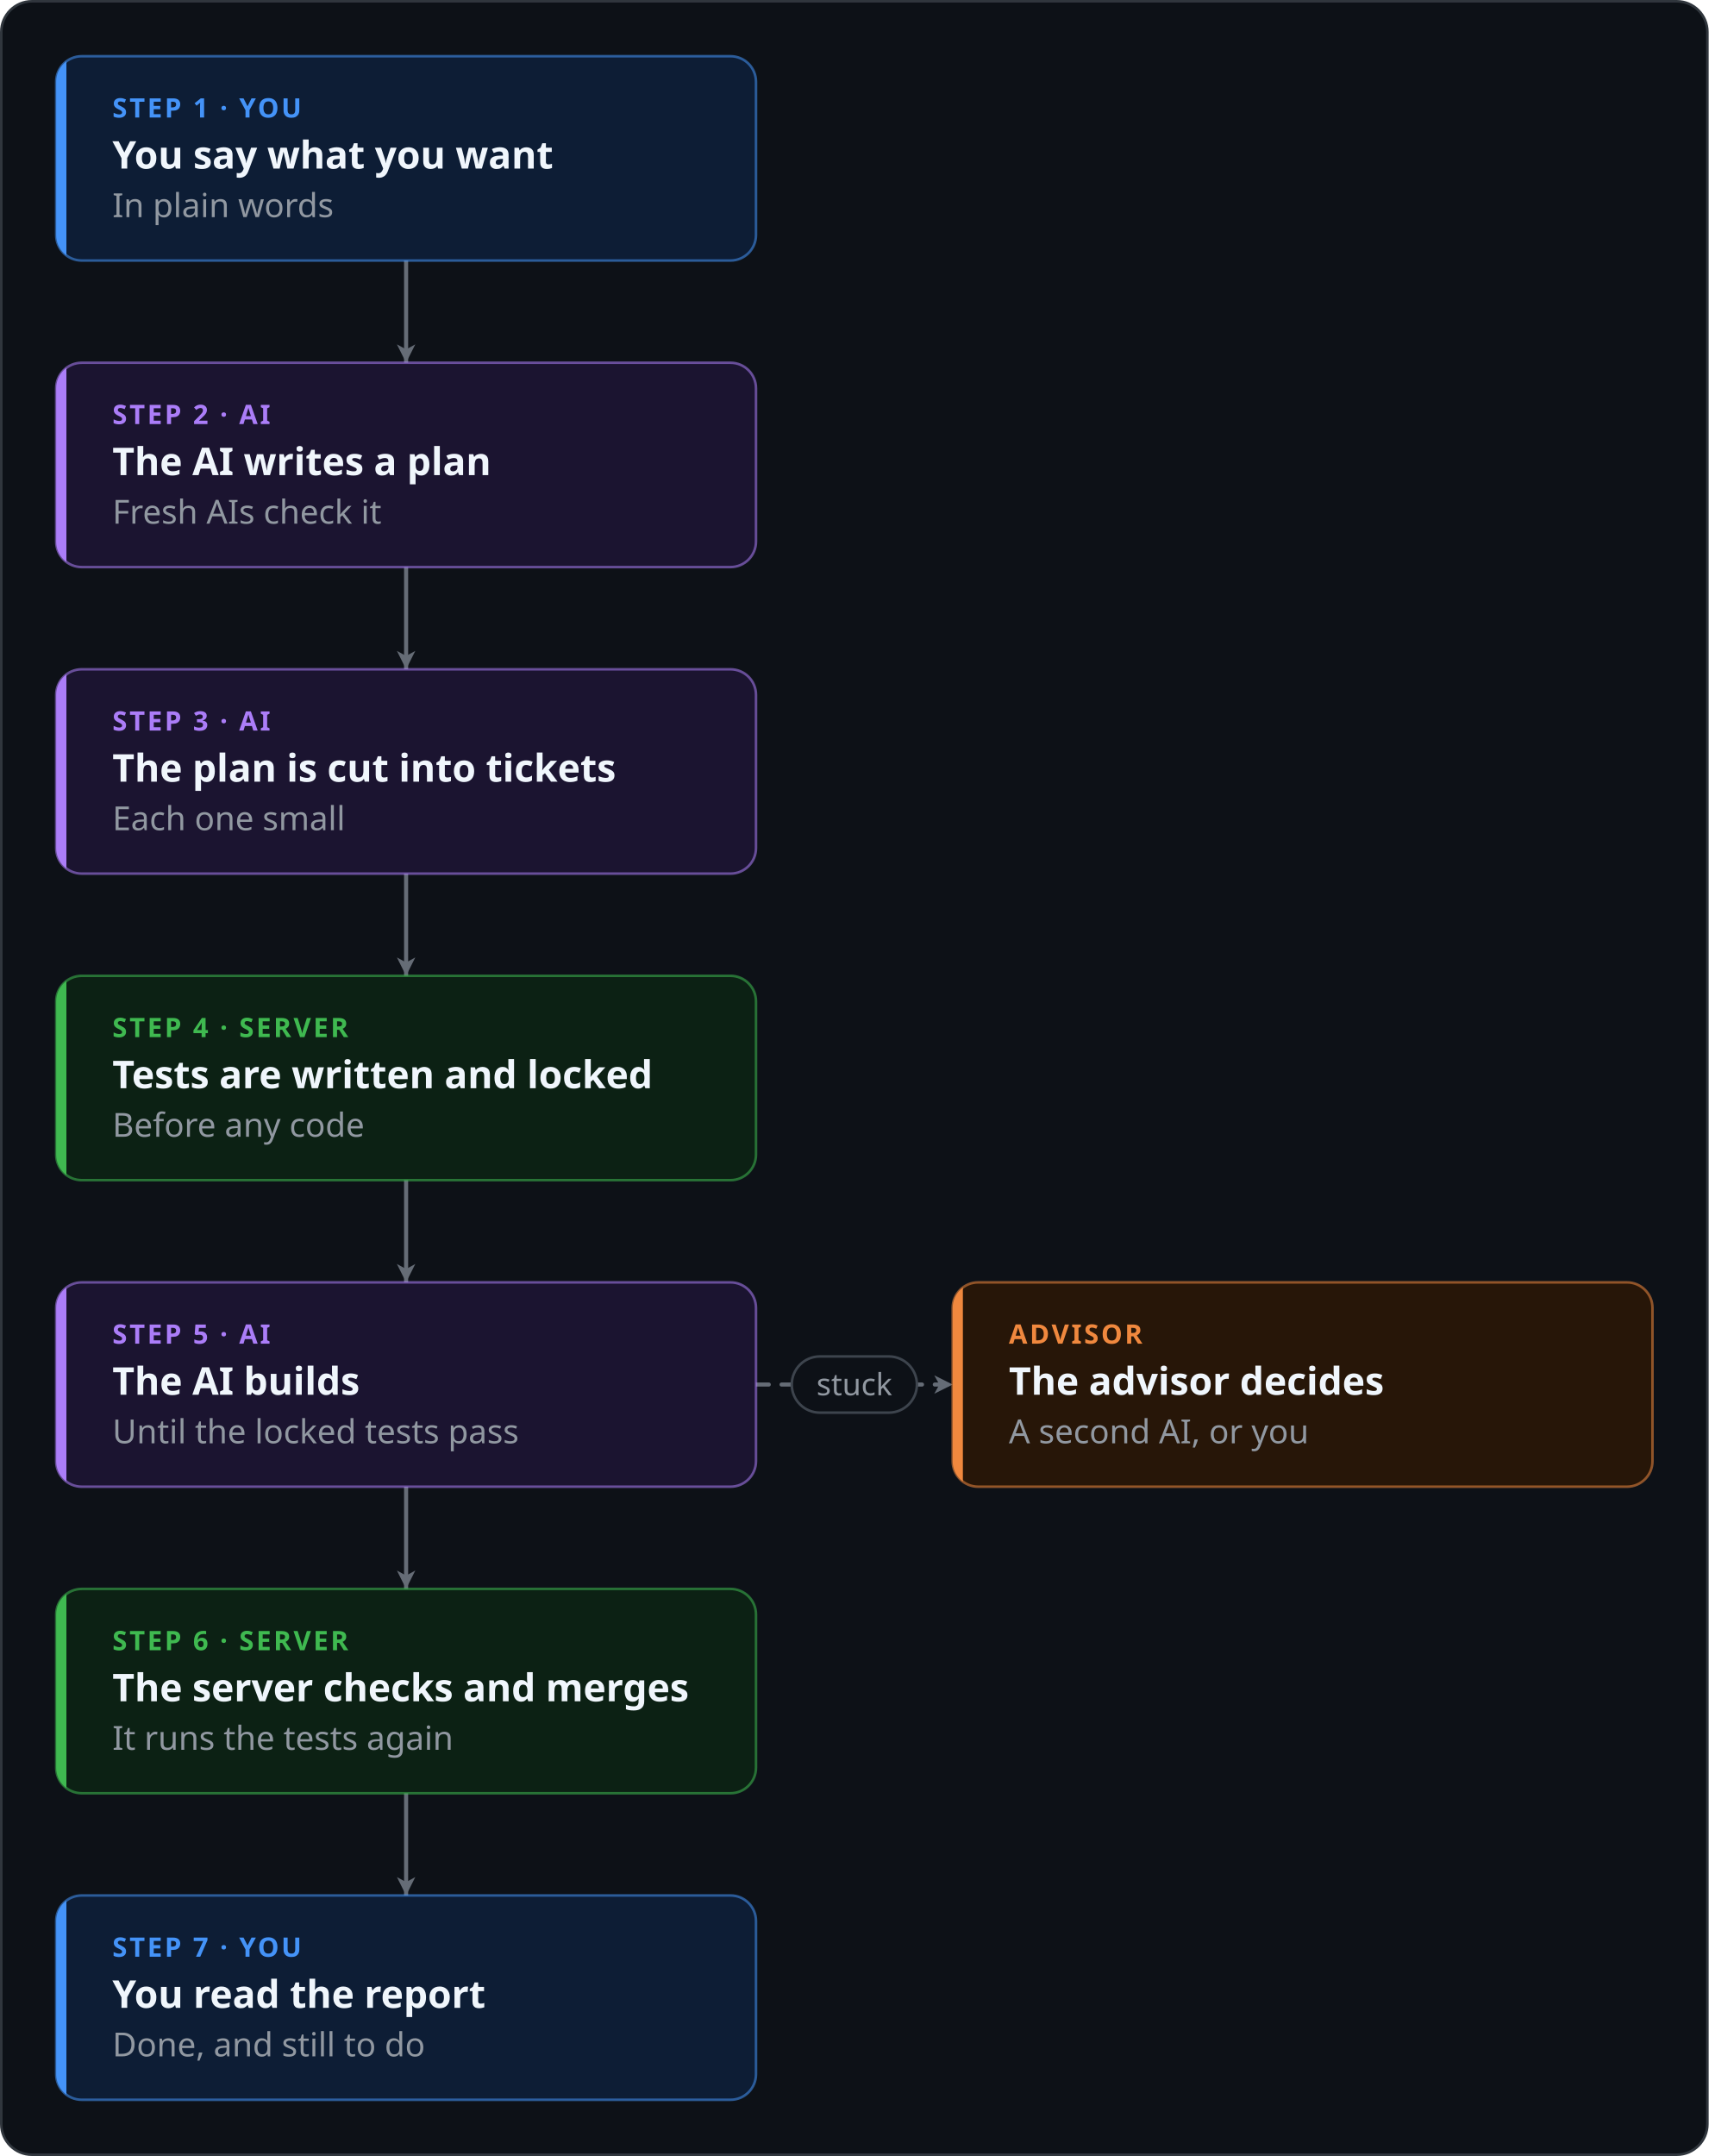
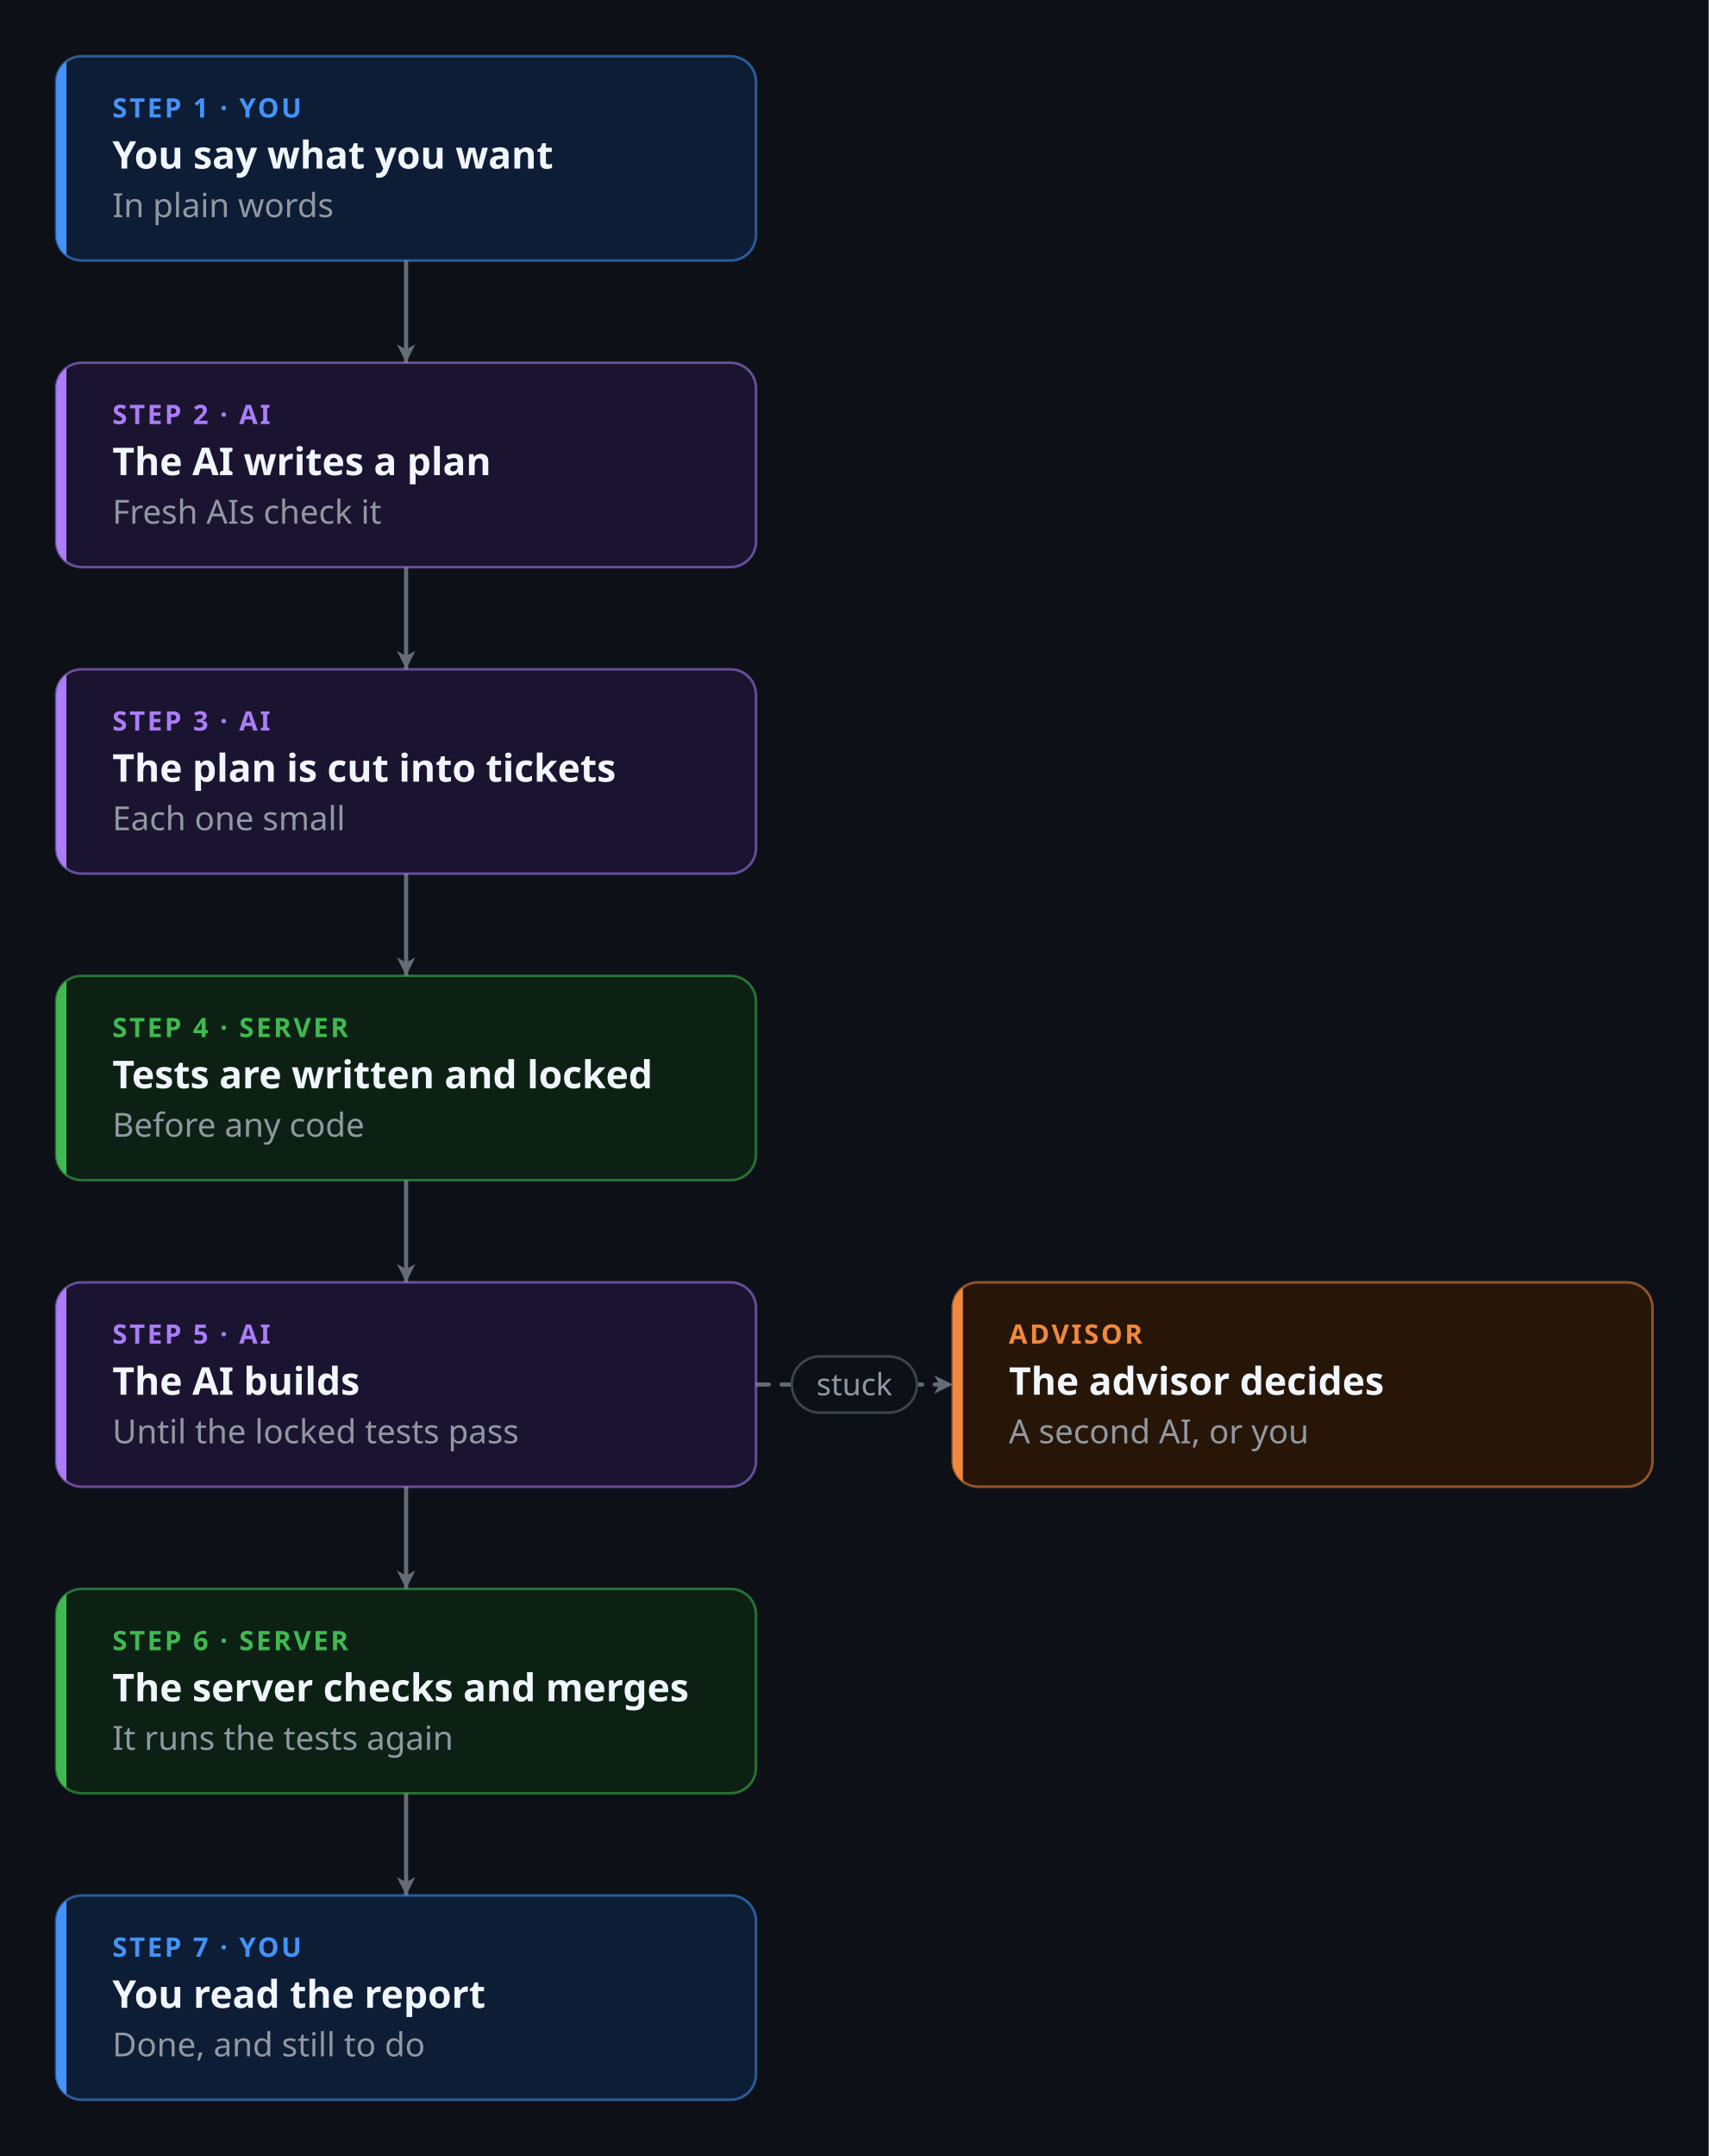
<svg xmlns="http://www.w3.org/2000/svg" viewBox="-22 -22 669 844" width="669" height="844" role="img" aria-labelledby="title desc" font-family="-apple-system, BlinkMacSystemFont, 'Segoe UI', 'Noto Sans', Helvetica, Arial, sans-serif">
  <defs>
    <marker id="arrow-plain" viewBox="0 0 10 10" refX="9" refY="5" markerWidth="9" markerHeight="9" markerUnits="userSpaceOnUse" orient="auto-start-reverse">
      <path d="M1,1 L9,5 L1,9 L3.2,5 z" fill="#656c76" />
    </marker>
    <marker id="arrow-fail" viewBox="0 0 10 10" refX="9" refY="5" markerWidth="9" markerHeight="9" markerUnits="userSpaceOnUse" orient="auto-start-reverse">
      <path d="M1,1 L9,5 L1,9 L3.2,5 z" fill="#f85149" />
    </marker>
    <marker id="arrow-pass" viewBox="0 0 10 10" refX="9" refY="5" markerWidth="9" markerHeight="9" markerUnits="userSpaceOnUse" orient="auto-start-reverse">
      <path d="M1,1 L9,5 L1,9 L3.2,5 z" fill="#3fb950" />
    </marker>
  </defs>
-   <rect x="-21.5" y="-21.5" width="668" height="843" rx="12" fill="#0d1117" stroke="#30363d" />
+   <rect x="-22" y="-22" width="669" height="844" fill="#0d1117" />
  <path d="M137.0,80.0 L137.0,120.0" fill="none" stroke="#656c76" stroke-width="1.6" stroke-linecap="round" stroke-linejoin="round" marker-end="url(#arrow-plain)" />
  <path d="M137.0,200.0 L137.0,240.0" fill="none" stroke="#656c76" stroke-width="1.6" stroke-linecap="round" stroke-linejoin="round" marker-end="url(#arrow-plain)" />
  <path d="M137.0,320.0 L137.0,360.0" fill="none" stroke="#656c76" stroke-width="1.6" stroke-linecap="round" stroke-linejoin="round" marker-end="url(#arrow-plain)" />
  <path d="M137.0,440.0 L137.0,480.0" fill="none" stroke="#656c76" stroke-width="1.6" stroke-linecap="round" stroke-linejoin="round" marker-end="url(#arrow-plain)" />
  <path d="M137.0,560.0 L137.0,600.0" fill="none" stroke="#656c76" stroke-width="1.6" stroke-linecap="round" stroke-linejoin="round" marker-end="url(#arrow-plain)" />
  <path d="M137.0,680.0 L137.0,720.0" fill="none" stroke="#656c76" stroke-width="1.6" stroke-linecap="round" stroke-linejoin="round" marker-end="url(#arrow-plain)" />
  <path d="M274.0,520.0 L351.0,520.0" fill="none" stroke="#656c76" stroke-width="1.6" stroke-linecap="round" stroke-linejoin="round" stroke-dasharray="5 5" marker-end="url(#arrow-plain)" />
  <rect x="0.0" y="0.0" width="274.0" height="80.0" rx="10" fill="#0d1d35" stroke="#4493f8" stroke-opacity="0.55" stroke-width="1" />
  <clipPath id="clip0">
    <rect x="0.0" y="0.0" width="274.0" height="80.0" rx="10" />
  </clipPath>
  <rect x="0.0" y="0.0" width="4" height="80.0" fill="#4493f8" clip-path="url(#clip0)" />
  <text x="22.0" y="24.0" font-size="10.5" font-weight="700" letter-spacing="0.9" fill="#4493f8">STEP 1 · YOU</text>
  <text x="22.0" y="44.0" font-size="15" font-weight="600" fill="#f0f6fc">You say what you want</text>
  <text x="22.0" y="63.0" font-size="13" fill="#9198a1">In plain words</text>
  <rect x="0.0" y="120.0" width="274.0" height="80.0" rx="10" fill="#1b1430" stroke="#ab7df8" stroke-opacity="0.55" stroke-width="1" />
  <clipPath id="clip1">
    <rect x="0.0" y="120.0" width="274.0" height="80.0" rx="10" />
  </clipPath>
  <rect x="0.0" y="120.0" width="4" height="80.0" fill="#ab7df8" clip-path="url(#clip1)" />
  <text x="22.0" y="144.0" font-size="10.5" font-weight="700" letter-spacing="0.9" fill="#ab7df8">STEP 2 · AI</text>
  <text x="22.0" y="164.0" font-size="15" font-weight="600" fill="#f0f6fc">The AI writes a plan</text>
  <text x="22.0" y="183.0" font-size="13" fill="#9198a1">Fresh AIs check it</text>
  <rect x="0.0" y="240.0" width="274.0" height="80.0" rx="10" fill="#1b1430" stroke="#ab7df8" stroke-opacity="0.55" stroke-width="1" />
  <clipPath id="clip2">
    <rect x="0.0" y="240.0" width="274.0" height="80.0" rx="10" />
  </clipPath>
  <rect x="0.0" y="240.0" width="4" height="80.0" fill="#ab7df8" clip-path="url(#clip2)" />
  <text x="22.0" y="264.0" font-size="10.5" font-weight="700" letter-spacing="0.9" fill="#ab7df8">STEP 3 · AI</text>
  <text x="22.0" y="284.0" font-size="15" font-weight="600" fill="#f0f6fc">The plan is cut into tickets</text>
  <text x="22.0" y="303.0" font-size="13" fill="#9198a1">Each one small</text>
  <rect x="0.0" y="360.0" width="274.0" height="80.0" rx="10" fill="#0c2114" stroke="#3fb950" stroke-opacity="0.55" stroke-width="1" />
  <clipPath id="clip3">
    <rect x="0.0" y="360.0" width="274.0" height="80.0" rx="10" />
  </clipPath>
  <rect x="0.0" y="360.0" width="4" height="80.0" fill="#3fb950" clip-path="url(#clip3)" />
  <text x="22.0" y="384.0" font-size="10.5" font-weight="700" letter-spacing="0.9" fill="#3fb950">STEP 4 · SERVER</text>
  <text x="22.0" y="404.0" font-size="15" font-weight="600" fill="#f0f6fc">Tests are written and locked</text>
  <text x="22.0" y="423.0" font-size="13" fill="#9198a1">Before any code</text>
  <rect x="0.0" y="480.0" width="274.0" height="80.0" rx="10" fill="#1b1430" stroke="#ab7df8" stroke-opacity="0.55" stroke-width="1" />
  <clipPath id="clip4">
    <rect x="0.0" y="480.0" width="274.0" height="80.0" rx="10" />
  </clipPath>
  <rect x="0.0" y="480.0" width="4" height="80.0" fill="#ab7df8" clip-path="url(#clip4)" />
  <text x="22.0" y="504.0" font-size="10.5" font-weight="700" letter-spacing="0.9" fill="#ab7df8">STEP 5 · AI</text>
  <text x="22.0" y="524.0" font-size="15" font-weight="600" fill="#f0f6fc">The AI builds</text>
  <text x="22.0" y="543.0" font-size="13" fill="#9198a1">Until the locked tests pass</text>
  <rect x="0.0" y="600.0" width="274.0" height="80.0" rx="10" fill="#0c2114" stroke="#3fb950" stroke-opacity="0.55" stroke-width="1" />
  <clipPath id="clip5">
    <rect x="0.0" y="600.0" width="274.0" height="80.0" rx="10" />
  </clipPath>
  <rect x="0.0" y="600.0" width="4" height="80.0" fill="#3fb950" clip-path="url(#clip5)" />
  <text x="22.0" y="624.0" font-size="10.5" font-weight="700" letter-spacing="0.9" fill="#3fb950">STEP 6 · SERVER</text>
  <text x="22.0" y="644.0" font-size="15" font-weight="600" fill="#f0f6fc">The server checks and merges</text>
  <text x="22.0" y="663.0" font-size="13" fill="#9198a1">It runs the tests again</text>
  <rect x="0.0" y="720.0" width="274.0" height="80.0" rx="10" fill="#0d1d35" stroke="#4493f8" stroke-opacity="0.55" stroke-width="1" />
  <clipPath id="clip6">
    <rect x="0.0" y="720.0" width="274.0" height="80.0" rx="10" />
  </clipPath>
  <rect x="0.0" y="720.0" width="4" height="80.0" fill="#4493f8" clip-path="url(#clip6)" />
  <text x="22.0" y="744.0" font-size="10.5" font-weight="700" letter-spacing="0.9" fill="#4493f8">STEP 7 · YOU</text>
  <text x="22.0" y="764.0" font-size="15" font-weight="600" fill="#f0f6fc">You read the report</text>
  <text x="22.0" y="783.0" font-size="13" fill="#9198a1">Done, and still to do</text>
  <rect x="351.0" y="480.0" width="274.0" height="80.0" rx="10" fill="#271608" stroke="#f0883e" stroke-opacity="0.55" stroke-width="1" />
  <clipPath id="clip7">
    <rect x="351.0" y="480.0" width="274.0" height="80.0" rx="10" />
  </clipPath>
  <rect x="351.0" y="480.0" width="4" height="80.0" fill="#f0883e" clip-path="url(#clip7)" />
  <text x="373.0" y="504.0" font-size="10.5" font-weight="700" letter-spacing="0.9" fill="#f0883e">ADVISOR</text>
  <text x="373.0" y="524.0" font-size="15" font-weight="600" fill="#f0f6fc">The advisor decides</text>
  <text x="373.0" y="543.0" font-size="13" fill="#9198a1">A second AI, or you</text>
  <rect x="288.0" y="509.0" width="49.0" height="22" rx="11.0" fill="#0d1117" stroke="#3d444d" stroke-width="1" />
  <text x="312.5" y="524.2" text-anchor="middle" font-size="12" font-weight="500" fill="#9198a1">stuck</text>
</svg>
